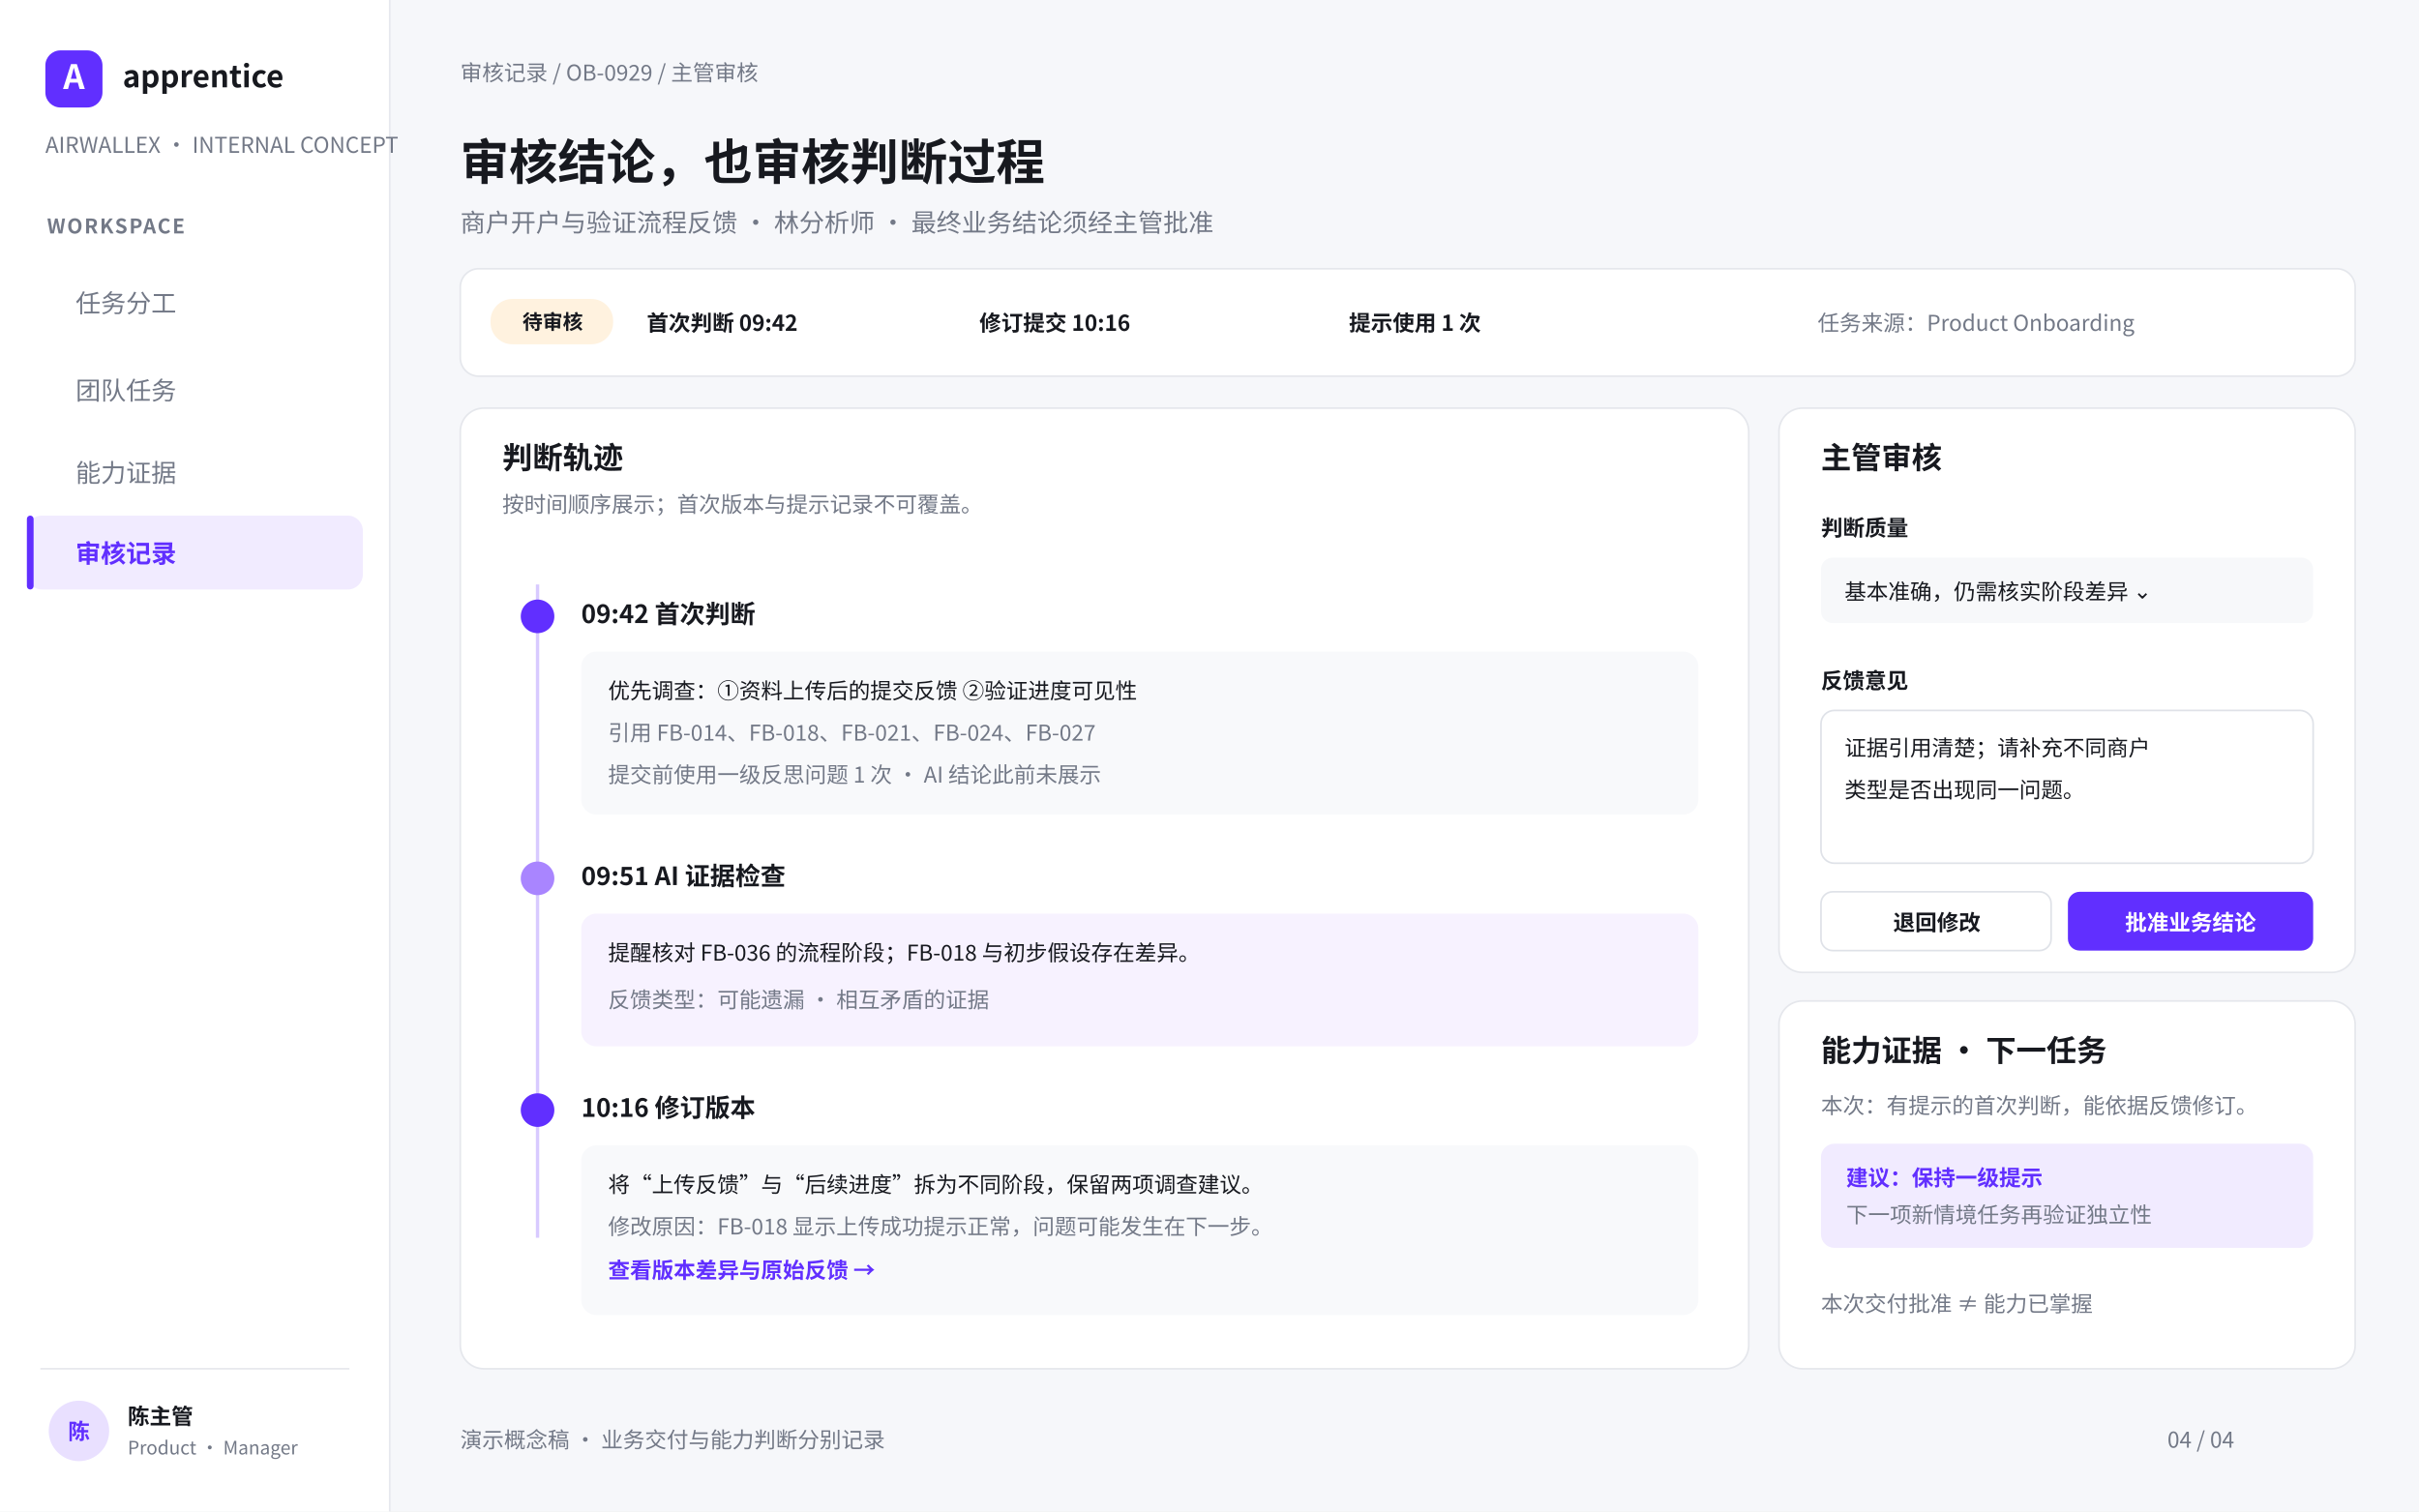
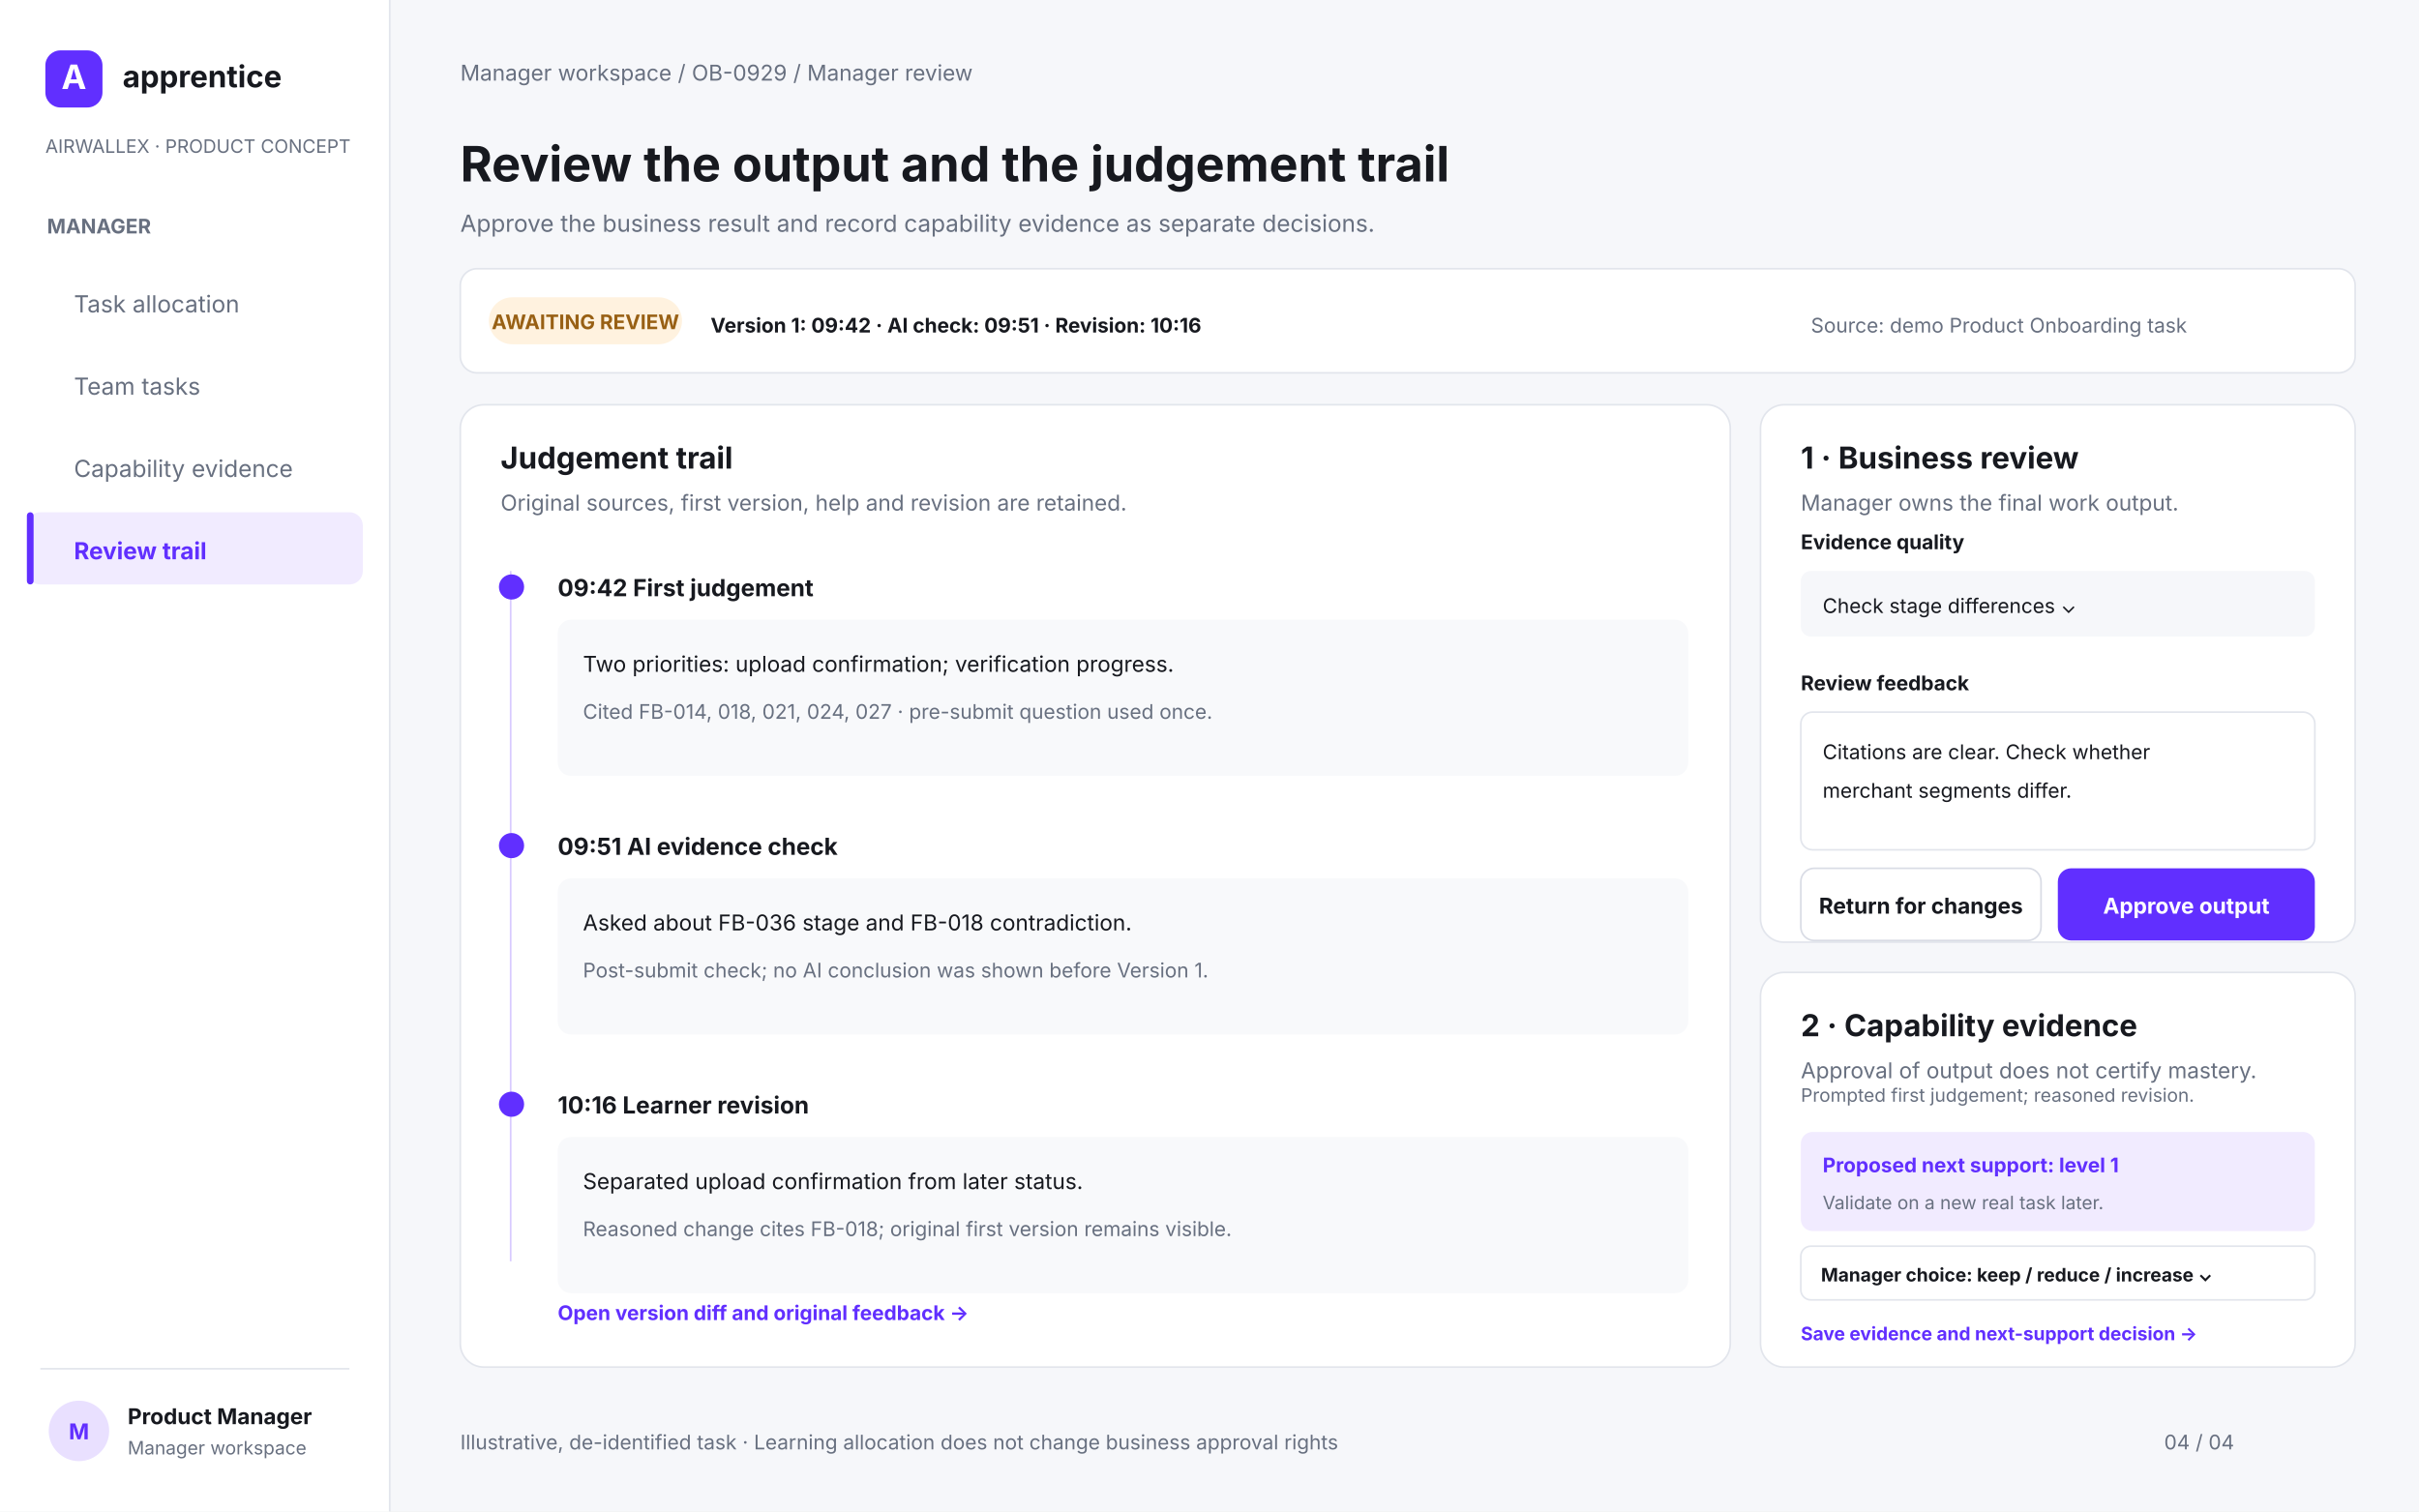
<svg xmlns="http://www.w3.org/2000/svg" width="1440" height="900" viewBox="0 0 1440 900">
-   <style>text{font-family:'Microsoft YaHei','Noto Sans CJK SC',Arial,sans-serif;fill:#17191f}.muted{fill:#737987}.small{font-size:13px}.label{font-size:12px;font-weight:700;letter-spacing:1px}.body{font-size:15px}.bold{font-weight:700}.white{fill:#fff}.purple{fill:#612fff}</style>
-   <rect width="1440" height="900" fill="#f6f7fa" />
-   <rect width="232" height="900" fill="#fff" />
-   <path d="M232 0V900" stroke="#e6e8ee" />
+   <style>text{font-family:Inter,Arial,sans-serif}</style>
+   <rect x="0" y="0" width="1440" height="900" rx="0" fill="#f6f7fa" />
+   <rect x="0" y="0" width="232" height="900" rx="0" fill="#fff" />
+   <path d="M232 0V900" stroke="#e2e5ec" />
  <rect x="27" y="30" width="34" height="34" rx="9" fill="#612fff" />
-   <text x="44" y="53" text-anchor="middle" class="white bold" font-size="20">A</text>
-   <text x="73" y="52" font-size="18" font-weight="700">apprentice</text>
-   <text x="27" y="91" class="muted small">AIRWALLEX · INTERNAL CONCEPT</text>
-   <text x="28" y="139" class="muted label">WORKSPACE</text>
-   <text x="45" y="186" class="muted body">任务分工</text>
-   <text x="45" y="238" class="muted body">团队任务</text>
-   <text x="45" y="287" class="muted body">能力证据</text>
-   <rect x="16" y="307" width="200" height="44" rx="9" fill="#f1ebff" />
-   <rect x="16" y="307" width="4" height="44" rx="2" fill="#612fff" />
-   <text x="45" y="335" class="purple bold body">审核记录</text>
-   <path d="M24 815H208" stroke="#e7e8ed" />
-   <circle cx="47" cy="852" r="18" fill="#e9e0ff" />
-   <text x="47" y="857" text-anchor="middle" class="purple bold small">陈</text>
-   <text x="76" y="848" class="bold small">陈主管</text>
-   <text x="76" y="866" class="muted" font-size="11">Product · Manager</text>
-   <text x="274" y="48" class="muted small">审核记录  /  OB-0929  /  主管审核</text>
-   <text x="274" y="107" font-size="29" font-weight="700">审核结论，也审核判断过程</text>
-   <text x="274" y="138" class="muted body">商户开户与验证流程反馈 · 林分析师 · 最终业务结论须经主管批准</text>
-   <rect x="274" y="160" width="1128" height="64" rx="11" fill="#fff" stroke="#e5e7ec" />
-   <rect x="292" y="178" width="73" height="27" rx="13" fill="#fff2df" />
-   <text x="329" y="196" text-anchor="middle" fill="#9b6417" font-size="12" font-weight="700">待审核</text>
-   <text x="385" y="197" class="bold small">首次判断 09:42</text>
-   <text x="583" y="197" class="bold small">修订提交 10:16</text>
-   <text x="803" y="197" class="bold small">提示使用 1 次</text>
-   <text x="1082" y="197" class="muted small">任务来源：Product Onboarding</text>
-   <rect x="274" y="243" width="767" height="572" rx="14" fill="#fff" stroke="#e5e7ec" />
-   <text x="299" y="279" font-size="18" font-weight="700">判断轨迹</text>
-   <text x="299" y="305" class="muted small">按时间顺序展示；首次版本与提示记录不可覆盖。</text>
-   <path d="M320 348V737" stroke="#d8caff" stroke-width="2" />
-   <circle cx="320" cy="367" r="10" fill="#612fff" />
-   <text x="346" y="371" class="bold body">09:42  首次判断</text>
-   <rect x="346" y="388" width="665" height="97" rx="9" fill="#f8f9fb" />
-   <text x="362" y="416" class="small">优先调查：①资料上传后的提交反馈  ②验证进度可见性</text>
-   <text x="362" y="441" class="muted small">引用 FB-014、FB-018、FB-021、FB-024、FB-027</text>
-   <text x="362" y="466" class="muted small">提交前使用一级反思问题 1 次 · AI 结论此前未展示</text>
-   <circle cx="320" cy="523" r="10" fill="#a985ff" />
-   <text x="346" y="527" class="bold body">09:51  AI 证据检查</text>
-   <rect x="346" y="544" width="665" height="79" rx="9" fill="#f7f2ff" />
-   <text x="362" y="572" class="small">提醒核对 FB-036 的流程阶段；FB-018 与初步假设存在差异。</text>
-   <text x="362" y="600" class="muted small">反馈类型：可能遗漏 · 相互矛盾的证据</text>
-   <circle cx="320" cy="661" r="10" fill="#612fff" />
-   <text x="346" y="665" class="bold body">10:16  修订版本</text>
-   <rect x="346" y="682" width="665" height="101" rx="9" fill="#f8f9fb" />
-   <text x="362" y="710" class="small">将“上传反馈”与“后续进度”拆为不同阶段，保留两项调查建议。</text>
-   <text x="362" y="735" class="muted small">修改原因：FB-018 显示上传成功提示正常，问题可能发生在下一步。</text>
-   <text x="362" y="761" class="purple bold small">查看版本差异与原始反馈  →</text>
-   <rect x="1059" y="243" width="343" height="336" rx="14" fill="#fff" stroke="#e5e7ec" />
-   <text x="1084" y="279" font-size="18" font-weight="700">主管审核</text>
-   <text x="1084" y="319" class="bold small">判断质量</text>
-   <rect x="1084" y="332" width="293" height="39" rx="7" fill="#f7f8fa" />
-   <text x="1098" y="357" class="small">基本准确，仍需核实阶段差异  ⌄</text>
-   <text x="1084" y="410" class="bold small">反馈意见</text>
-   <rect x="1084" y="423" width="293" height="91" rx="8" fill="#fff" stroke="#dfe2e8" />
-   <text x="1098" y="450" class="small">证据引用清楚；请补充不同商户</text>
-   <text x="1098" y="475" class="small">类型是否出现同一问题。</text>
-   <rect x="1084" y="531" width="137" height="35" rx="7" fill="#fff" stroke="#dfe2e8" />
-   <text x="1153" y="554" text-anchor="middle" class="small bold">退回修改</text>
-   <rect x="1231" y="531" width="146" height="35" rx="7" fill="#612fff" />
-   <text x="1304" y="554" text-anchor="middle" class="white small bold">批准业务结论</text>
-   <rect x="1059" y="596" width="343" height="219" rx="14" fill="#fff" stroke="#e5e7ec" />
-   <text x="1084" y="632" font-size="18" font-weight="700">能力证据 · 下一任务</text>
-   <text x="1084" y="663" class="muted small">本次：有提示的首次判断，能依据反馈修订。</text>
-   <rect x="1084" y="681" width="293" height="62" rx="8" fill="#f1ebff" />
-   <text x="1099" y="706" class="purple bold small">建议：保持一级提示</text>
-   <text x="1099" y="728" class="muted small">下一项新情境任务再验证独立性</text>
-   <text x="1084" y="781" class="muted small">本次交付批准 ≠ 能力已掌握</text>
-   <text x="274" y="862" class="muted small">演示概念稿 · 业务交付与能力判断分别记录</text>
-   <text x="1330" y="862" text-anchor="end" class="muted small">04 / 04</text>
+   <text x="44" y="53" font-size="20" font-weight="700" fill="#fff" text-anchor="middle">A</text>
+   <text x="73" y="52" font-size="18" font-weight="700" fill="#17191f">apprentice</text>
+   <text x="27" y="91" font-size="11" font-weight="400" fill="#687080">AIRWALLEX · PRODUCT CONCEPT</text>
+   <text x="28" y="139" font-size="12" font-weight="700" fill="#687080">MANAGER</text>
+   <text x="44" y="186" font-size="14" font-weight="400" fill="#687080">Task allocation</text>
+   <text x="44" y="235" font-size="14" font-weight="400" fill="#687080">Team tasks</text>
+   <text x="44" y="284" font-size="14" font-weight="400" fill="#687080">Capability evidence</text>
+   <rect x="16" y="305" width="200" height="43" rx="8" fill="#f1ebff" />
+   <rect x="16" y="305" width="4" height="43" rx="2" fill="#612fff" />
+   <text x="44" y="333" font-size="14" font-weight="700" fill="#612fff">Review trail</text>
+   <path d="M24 815H208" stroke="#e2e5ec" />
+   <rect x="29" y="834" width="36" height="36" rx="18" fill="#e9e0ff" />
+   <text x="47" y="857" font-size="13" font-weight="700" fill="#612fff" text-anchor="middle">M</text>
+   <text x="76" y="848" font-size="13" font-weight="700" fill="#17191f">Product Manager</text>
+   <text x="76" y="866" font-size="11" font-weight="400" fill="#687080">Manager workspace</text>
+   <text x="274" y="48" font-size="13" font-weight="400" fill="#687080">Manager workspace  /  OB-0929  /  Manager review</text>
+   <text x="274" y="108" font-size="29" font-weight="700" fill="#17191f">Review the output and the judgement trail</text>
+   <text x="274" y="138" font-size="14" font-weight="400" fill="#687080">Approve the business result and record capability evidence as separate decisions.</text>
+   <rect x="274" y="160" width="1128" height="62" rx="10" fill="#fff" stroke="#e2e5ec" />
+   <rect x="291" y="177" width="115" height="28" rx="14" fill="#fff2df" />
+   <text x="348.5" y="196" font-size="12" font-weight="700" fill="#986014" text-anchor="middle">AWAITING REVIEW</text>
+   <text x="423" y="198" font-size="12" font-weight="700" fill="#17191f">Version 1: 09:42 · AI check: 09:51 · Revision: 10:16</text>
+   <text x="1078" y="198" font-size="12" font-weight="400" fill="#687080">Source: demo Product Onboarding task</text>
+   <rect x="274" y="241" width="756" height="573" rx="14" fill="#fff" stroke="#e2e5ec" />
+   <text x="298" y="279" font-size="18" font-weight="700" fill="#17191f">Judgement trail</text>
+   <text x="298" y="304" font-size="13" font-weight="400" fill="#687080">Original sources, first version, help and revision are retained.</text>
+   <path d="M304 340V751" stroke="#d8caff" />
+   <rect x="297" y="342" width="15" height="15" rx="8" fill="#612fff" />
+   <text x="332" y="355" font-size="14" font-weight="700" fill="#17191f">09:42  First judgement</text>
+   <rect x="332" y="369" width="673" height="93" rx="8" fill="#f8f9fb" />
+   <text x="347" y="400" font-size="13" font-weight="400" fill="#17191f">Two priorities: upload confirmation; verification progress.</text>
+   <text x="347" y="428" font-size="12" font-weight="400" fill="#687080">Cited FB-014, 018, 021, 024, 027 · pre-submit question used once.</text>
+   <rect x="297" y="496" width="15" height="15" rx="8" fill="#612fff" />
+   <text x="332" y="509" font-size="14" font-weight="700" fill="#17191f">09:51  AI evidence check</text>
+   <rect x="332" y="523" width="673" height="93" rx="8" fill="#f8f9fb" />
+   <text x="347" y="554" font-size="13" font-weight="400" fill="#17191f">Asked about FB-036 stage and FB-018 contradiction.</text>
+   <text x="347" y="582" font-size="12" font-weight="400" fill="#687080">Post-submit check; no AI conclusion was shown before Version 1.</text>
+   <rect x="297" y="650" width="15" height="15" rx="8" fill="#612fff" />
+   <text x="332" y="663" font-size="14" font-weight="700" fill="#17191f">10:16  Learner revision</text>
+   <rect x="332" y="677" width="673" height="93" rx="8" fill="#f8f9fb" />
+   <text x="347" y="708" font-size="13" font-weight="400" fill="#17191f">Separated upload confirmation from later status.</text>
+   <text x="347" y="736" font-size="12" font-weight="400" fill="#687080">Reasoned change cites FB-018; original first version remains visible.</text>
+   <text x="332" y="786" font-size="12" font-weight="700" fill="#612fff">Open version diff and original feedback  →</text>
+   <rect x="1048" y="241" width="354" height="320" rx="14" fill="#fff" stroke="#e2e5ec" />
+   <text x="1072" y="279" font-size="18" font-weight="700" fill="#17191f">1 · Business review</text>
+   <text x="1072" y="304" font-size="13" font-weight="400" fill="#687080">Manager owns the final work output.</text>
+   <text x="1072" y="327" font-size="12" font-weight="700" fill="#17191f">Evidence quality</text>
+   <rect x="1072" y="340" width="306" height="39" rx="6" fill="#f6f7fa" />
+   <text x="1085" y="365" font-size="12" font-weight="400" fill="#17191f">Check stage differences  ⌄</text>
+   <text x="1072" y="411" font-size="12" font-weight="700" fill="#17191f">Review feedback</text>
+   <rect x="1072" y="424" width="306" height="82" rx="7" fill="#fff" stroke="#e2e5ec" />
+   <text x="1085" y="452" font-size="12" font-weight="400" fill="#17191f">Citations are clear. Check whether</text>
+   <text x="1085" y="475" font-size="12" font-weight="400" fill="#17191f">merchant segments differ.</text>
+   <rect x="1072" y="517" width="143" height="43" rx="8" fill="#fff" stroke="#d9dce5" />
+   <text x="1143.5" y="544" font-size="13" font-weight="700" fill="#17191f" text-anchor="middle">Return for changes</text>
+   <rect x="1225" y="517" width="153" height="43" rx="8" fill="#612fff" />
+   <text x="1301.5" y="544" font-size="13" font-weight="700" fill="#fff" text-anchor="middle">Approve output</text>
+   <rect x="1048" y="579" width="354" height="235" rx="14" fill="#fff" stroke="#e2e5ec" />
+   <text x="1072" y="617" font-size="18" font-weight="700" fill="#17191f">2 · Capability evidence</text>
+   <text x="1072" y="642" font-size="13" font-weight="400" fill="#687080">Approval of output does not certify mastery.</text>
+   <text x="1072" y="656" font-size="11" font-weight="400" fill="#687080">Prompted first judgement; reasoned revision.</text>
+   <rect x="1072" y="674" width="306" height="59" rx="7" fill="#f1ebff" />
+   <text x="1085" y="698" font-size="12" font-weight="700" fill="#612fff">Proposed next support: level 1</text>
+   <text x="1085" y="720" font-size="11" font-weight="400" fill="#687080">Validate on a new real task later.</text>
+   <rect x="1072" y="742" width="306" height="32" rx="6" fill="#fff" stroke="#e2e5ec" />
+   <text x="1084" y="763" font-size="11" font-weight="700" fill="#17191f">Manager choice: keep / reduce / increase  ⌄</text>
+   <text x="1072" y="798" font-size="11" font-weight="700" fill="#612fff">Save evidence and next-support decision  →</text>
+   <text x="274" y="863" font-size="12" font-weight="400" fill="#687080">Illustrative, de-identified task · Learning allocation does not change business approval rights</text>
+   <text x="1330" y="863" font-size="12" font-weight="400" fill="#687080" text-anchor="end">04 / 04</text>
</svg>
